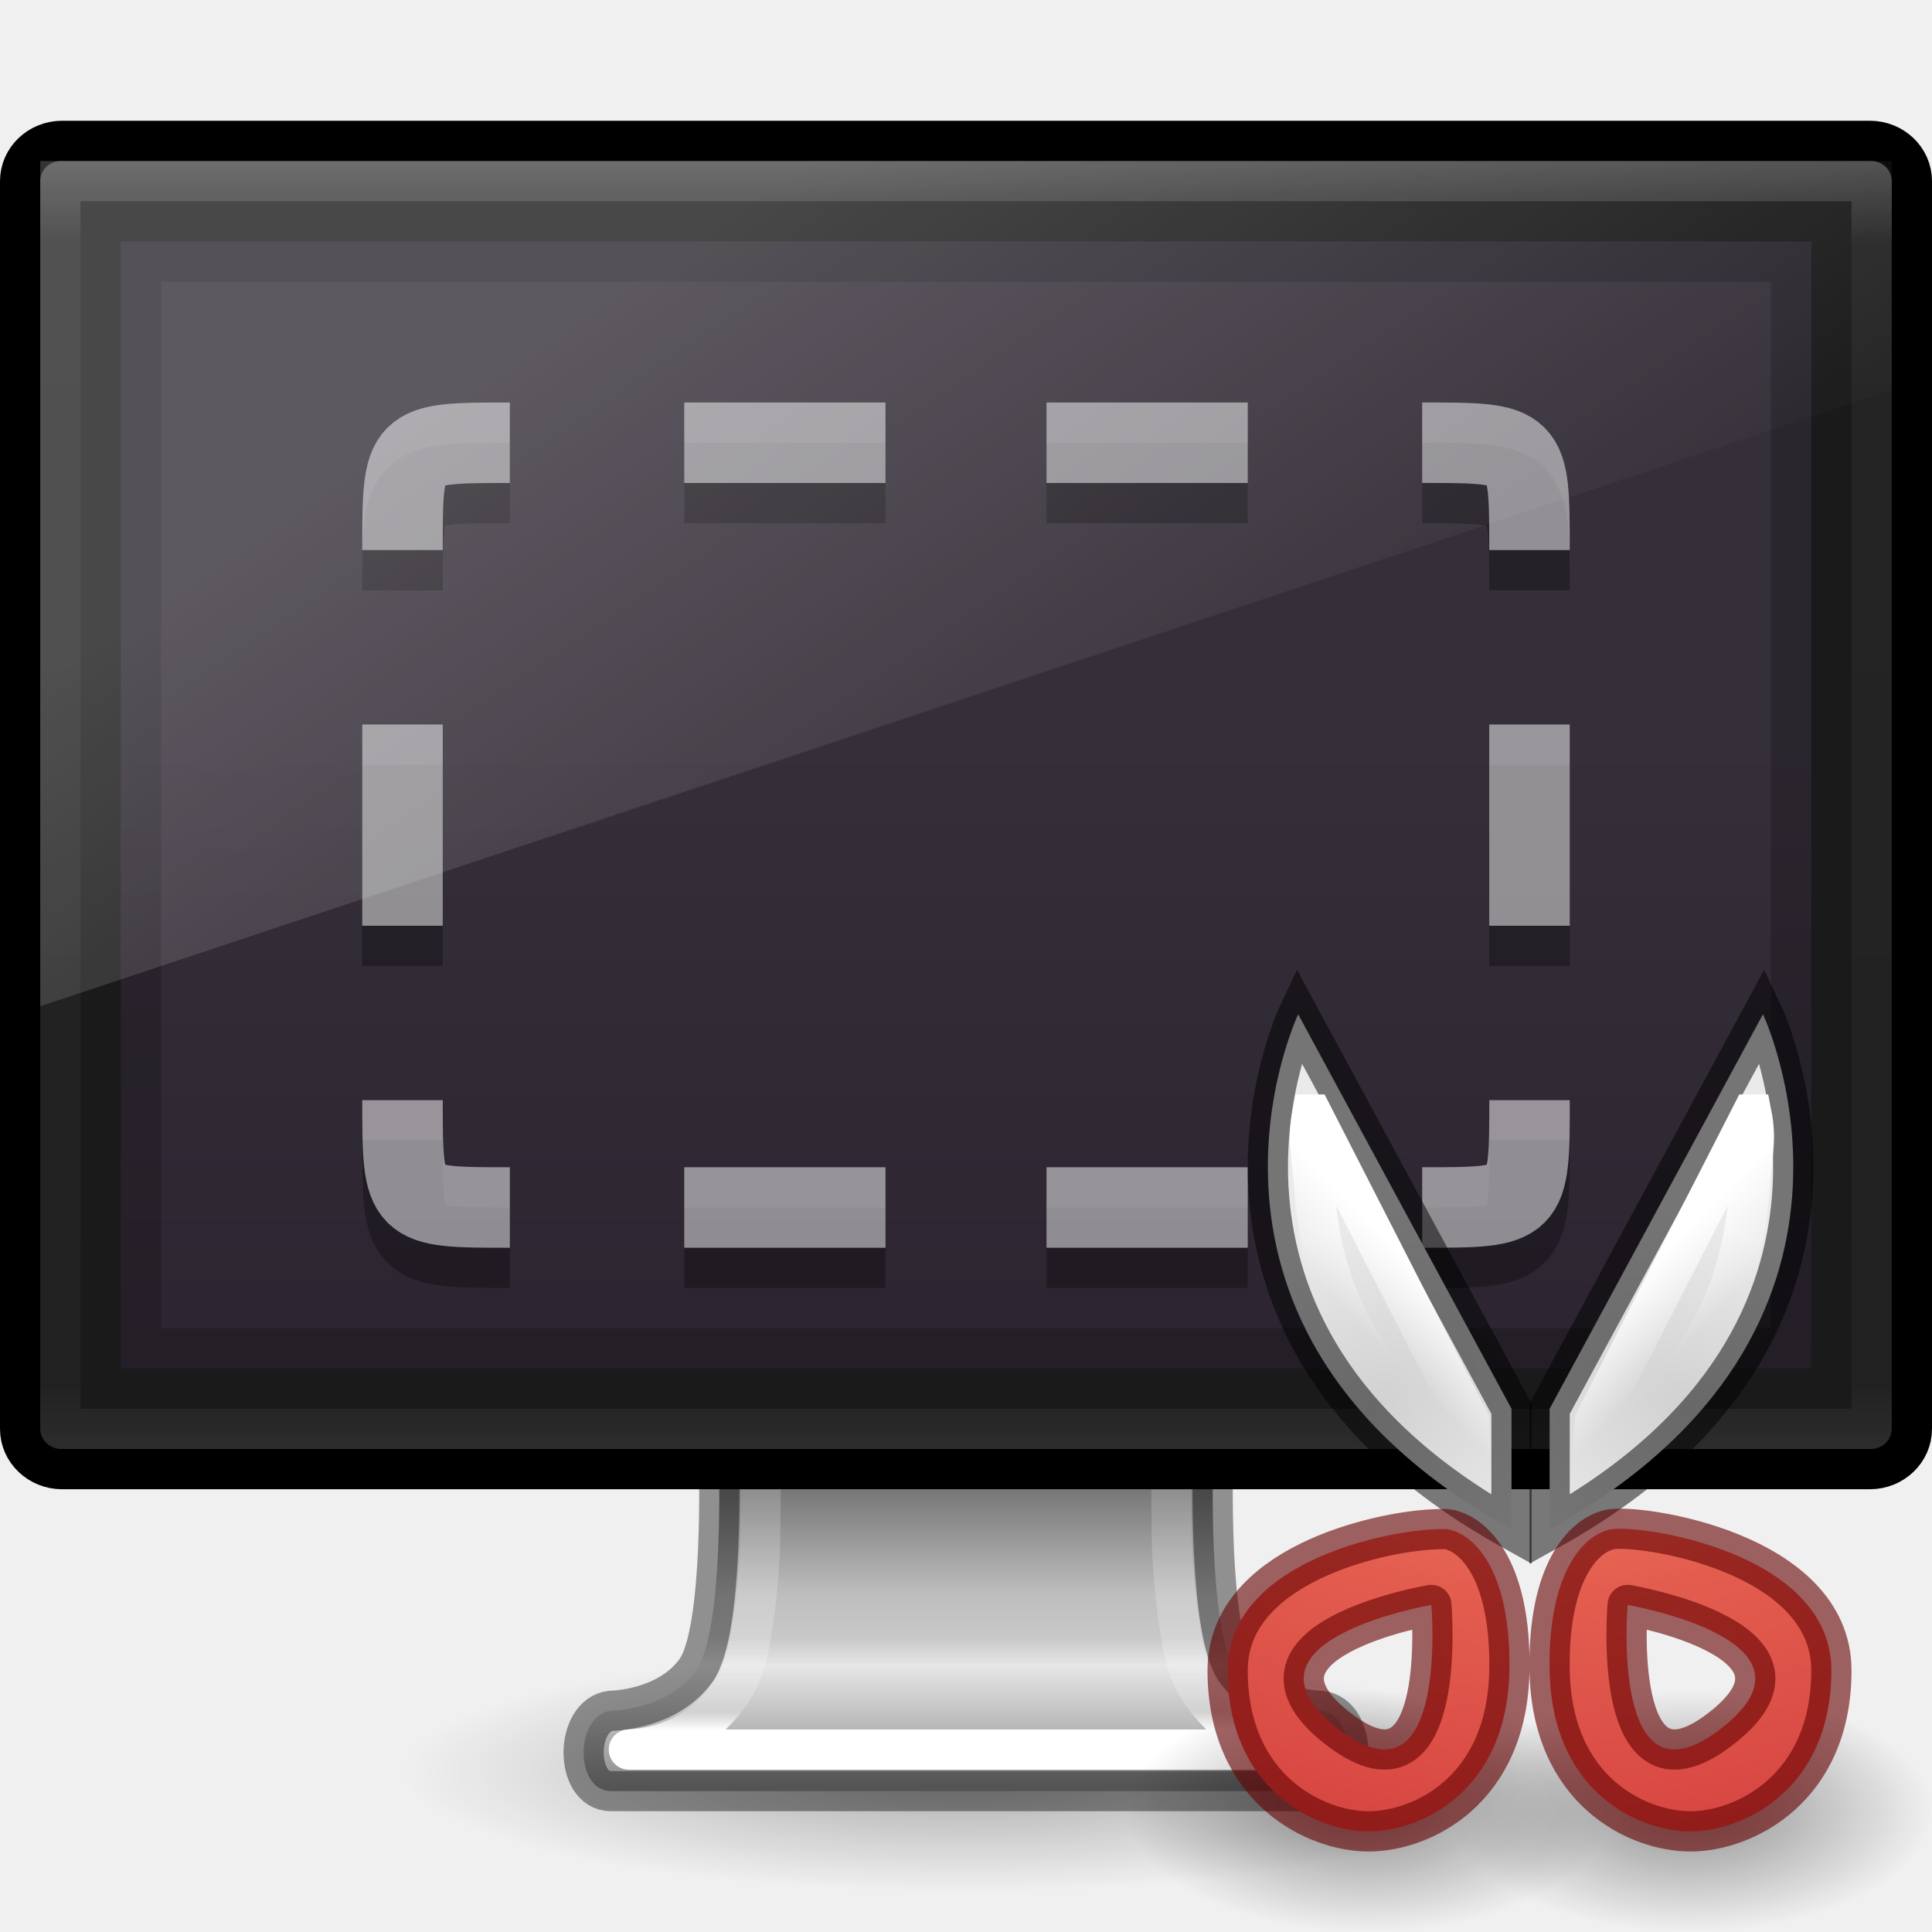
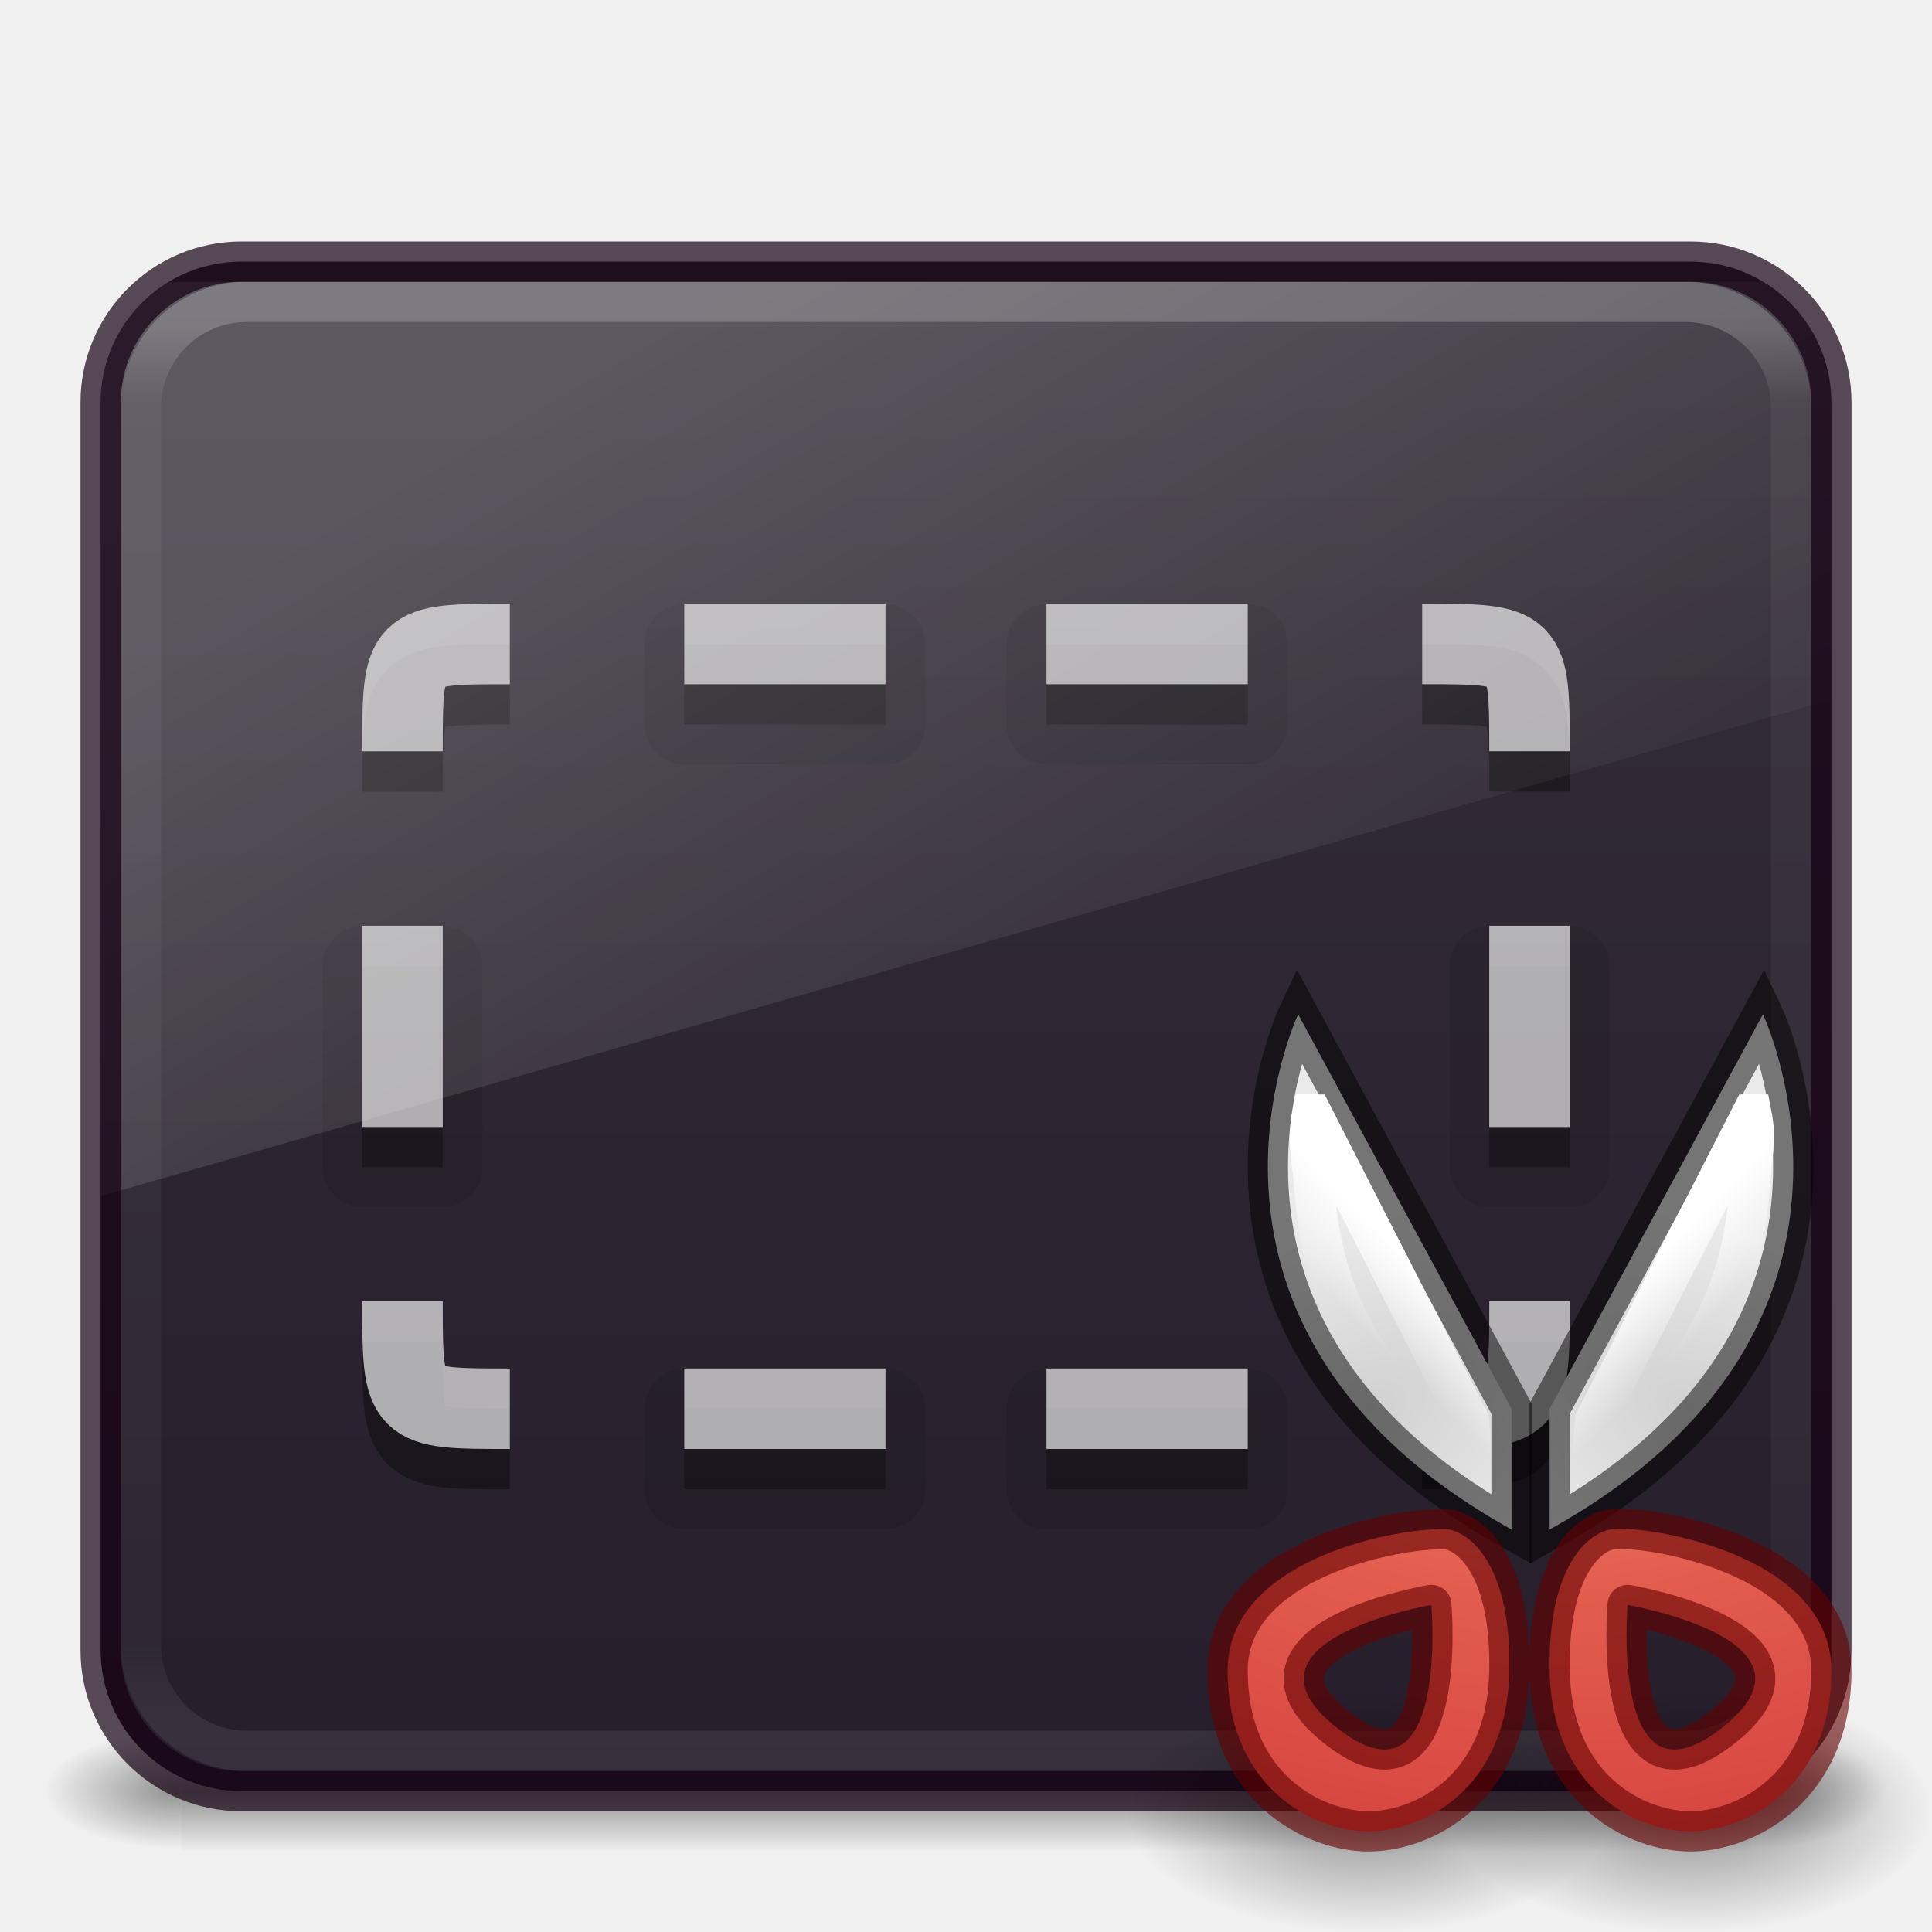
- <svg xmlns="http://www.w3.org/2000/svg" xmlns:xlink="http://www.w3.org/1999/xlink" id="svg4569" height="48" width="48" version="1.1">
-   <defs id="defs4571">
-     <linearGradient id="linearGradient4054">
-       <stop offset="0" style="stop-color:#ffffff;stop-opacity:1" id="stop4056" />
-       <stop offset="0.063" style="stop-color:#ffffff;stop-opacity:0.235" id="stop4058" />
-       <stop offset="0.969" style="stop-color:#ffffff;stop-opacity:0.157" id="stop4060" />
-       <stop offset="1" style="stop-color:#ffffff;stop-opacity:0.392" id="stop4062" />
+ <svg xmlns="http://www.w3.org/2000/svg" xmlns:ns2="http://www.openswatchbook.org/uri/2009/osb" xmlns:xlink="http://www.w3.org/1999/xlink" id="svg4296" height="48" width="48" version="1.1">
+   <defs id="defs4298">
+     <linearGradient id="linearGradient3462">
+       <stop offset="0" style="stop-color:#ffffff;stop-opacity:1" id="stop3464" />
+       <stop offset="0.053" style="stop-color:#ffffff;stop-opacity:0.235" id="stop3466" />
+       <stop offset="0.942" style="stop-color:#ffffff;stop-opacity:0.157" id="stop3468" />
+       <stop offset="1" style="stop-color:#ffffff;stop-opacity:0.392" id="stop3470" />
    </linearGradient>
-     <linearGradient id="linearGradient3912">
-       <stop offset="0" style="stop-color:#787878;stop-opacity:1" id="stop3914" />
-       <stop offset="0.35" style="stop-color:#bebebe;stop-opacity:1" id="stop3916" />
-       <stop offset="0.494" style="stop-color:#c8c8c8;stop-opacity:1" id="stop3918" />
-       <stop offset="0.589" style="stop-color:#e6e6e6;stop-opacity:1" id="stop3920" />
-       <stop offset="1" style="stop-color:#8c8c8c;stop-opacity:1" id="stop3922" />
+     <linearGradient x1="302.857" y1="366.648" x2="302.857" y2="609.505" id="linearGradient19619" xlink:href="#linearGradient5048" gradientUnits="userSpaceOnUse" gradientTransform="matrix(0.08076924,0,0,0.01235294,-5.192308,38.47082)" />
+     <linearGradient id="linearGradient5048">
+       <stop id="stop5050" style="stop-color:#000000;stop-opacity:0" offset="0" />
+       <stop id="stop5056" style="stop-color:#000000;stop-opacity:1" offset="0.5" />
+       <stop id="stop5052" style="stop-color:#000000;stop-opacity:0" offset="1" />
    </linearGradient>
-     <linearGradient id="linearGradient10691-1">
-       <stop offset="0" style="stop-color:#000000;stop-opacity:1" id="stop10693-3" />
-       <stop offset="1" style="stop-color:#000000;stop-opacity:0" id="stop10695-1" />
+     <radialGradient cx="605.714" cy="486.648" r="117.143" fx="605.714" fy="486.648" id="radialGradient19616" xlink:href="#linearGradient5060" gradientUnits="userSpaceOnUse" gradientTransform="matrix(-0.02811336,0,0,0.01235294,21.44281,38.47085)" />
+     <linearGradient id="linearGradient5060">
+       <stop id="stop5062" style="stop-color:#000000;stop-opacity:1" offset="0" />
+       <stop id="stop5064" style="stop-color:#000000;stop-opacity:0" offset="1" />
    </linearGradient>
-     <radialGradient gradientTransform="matrix(1.936801,0,0,0.4150287,11.01818,13.44736)" gradientUnits="userSpaceOnUse" xlink:href="#linearGradient10691-1" id="radialGradient3001" fy="73.616" fx="6.703" r="7.228" cy="73.616" cx="6.703" />
-     <linearGradient gradientTransform="matrix(0.9964089,0,0,1.000144,-332.882,-50.01272)" gradientUnits="userSpaceOnUse" xlink:href="#linearGradient3912" id="linearGradient3832-9" y2="94.396" x2="361.106" y1="87.05" x1="361.106" />
-     <linearGradient gradientTransform="matrix(1.15,0,0,1.166667,-0.1500035,13.33333)" gradientUnits="userSpaceOnUse" xlink:href="#linearGradient3880" id="linearGradient3887" y2="12" x2="20" y1="-3" x1="10" />
-     <linearGradient id="linearGradient3880">
-       <stop offset="0" style="stop-color:#ffffff;stop-opacity:1" id="stop3883" />
-       <stop offset="1" style="stop-color:#ffffff;stop-opacity:0" id="stop3885" />
+     <radialGradient cx="605.714" cy="486.648" r="117.143" fx="605.714" fy="486.648" id="radialGradient19613" xlink:href="#linearGradient5060" gradientUnits="userSpaceOnUse" gradientTransform="matrix(0.02811337,0,0,0.01235294,26.55718,38.47085)" />
+     <linearGradient y2="41.647" x2="40.29" y1="6.171" x1="40.29" gradientTransform="matrix(1.108108,0,0,0.9729729,-2.594597,2.148652)" gradientUnits="userSpaceOnUse" id="linearGradient4088" xlink:href="#linearGradient3462" />
+     <radialGradient cx="15" cy="1039.7" r="3.527" fx="15" fy="1039.7" id="radialGradient3525" xlink:href="#linearGradient3764" gradientUnits="userSpaceOnUse" gradientTransform="matrix(-0.5671064,-1.134203,-1.701299,0.8506569,1811.401,-832.4149)" />
+     <linearGradient id="linearGradient3764">
+       <stop id="stop3766" style="stop-color:#d1d1d1;stop-opacity:1" offset="0" />
+       <stop id="stop3768" style="stop-color:#eaeaea;stop-opacity:1" offset="1" />
    </linearGradient>
+     <radialGradient cx="15" cy="1039.7" r="3.527" fx="15" fy="1039.7" id="radialGradient3520" xlink:href="#linearGradient3764" gradientUnits="userSpaceOnUse" gradientTransform="matrix(0.5671064,-1.134203,1.701299,0.8506569,-1735.347,-832.4149)" />
+     <radialGradient cx="62.625" cy="4.625" r="10.625" fx="62.625" fy="4.625" id="radialGradient3517" xlink:href="#linearGradient5060" gradientUnits="userSpaceOnUse" gradientTransform="matrix(0.5647059,0,0,0.2823525,-1.364705,43.6941)" />
+     <radialGradient cx="62.625" cy="4.625" r="10.625" fx="62.625" fy="4.625" id="radialGradient3514" xlink:href="#linearGradient5060" gradientUnits="userSpaceOnUse" gradientTransform="matrix(0.5647059,0,0,0.2823525,6.635295,43.6941)" />
+     <radialGradient xlink:href="#linearGradient3242-7-6" id="radialGradient4230-4" gradientUnits="userSpaceOnUse" gradientTransform="matrix(0,2.964144,-3.653559,0,74.84552,3.509215)" cx="8.863" cy="9.994" fx="8.863" fy="9.994" r="12.672" />
+     <linearGradient id="linearGradient3242-7-6">
+       <stop id="stop3244-6-4" style="stop-color:#f89b7e;stop-opacity:1" offset="0" />
+       <stop id="stop3246-7-5" style="stop-color:#e35d4f;stop-opacity:1" offset="0.262" />
+       <stop id="stop3248-8-6" style="stop-color:#c6262e;stop-opacity:1" offset="0.661" />
+       <stop id="stop3250-6-8" style="stop-color:#690b2c;stop-opacity:1" offset="1" />
+     </linearGradient>
+     <linearGradient xlink:href="#linearGradient4685" id="linearGradient3415" gradientUnits="userSpaceOnUse" x1="56" y1="40" x2="58.033" y2="42.054" gradientTransform="matrix(0.6954129,0,0,0.7112432,3.162217,1.841337)" />
+     <linearGradient id="linearGradient4685">
+       <stop offset="0" style="stop-color:#ffffff;stop-opacity:1" id="stop4687" />
+       <stop offset="1" style="stop-color:#ffffff;stop-opacity:0" id="stop4689" />
+     </linearGradient>
+     <linearGradient y2="42.054" x2="58.033" y1="40" x1="56" gradientTransform="matrix(-0.6954129,0,0,0.7112432,72.95916,1.841337)" gradientUnits="userSpaceOnUse" id="linearGradient4203" xlink:href="#linearGradient4685" />
    <linearGradient id="outerBackgroundGradient-5-0">
-       <stop offset="0" style="stop-color:#261e2b;stop-opacity:1" id="stop3864-8-6-4" />
-       <stop offset="1" style="stop-color:#352f39;stop-opacity:1" id="stop3866-9-1-86" />
+       <stop id="stop3864-8-6-4" style="stop-color:#261e2b;stop-opacity:1" offset="0" />
+       <stop id="stop3866-9-1-86" style="stop-color:#352f39;stop-opacity:1" offset="1" />
    </linearGradient>
-     <linearGradient gradientTransform="matrix(1.05,0,0,1.217391,1.949997,15.73913)" gradientUnits="userSpaceOnUse" xlink:href="#outerBackgroundGradient-5-0" id="linearGradient4020" y2="2" x2="15" y1="24.619" x1="15" />
-     <linearGradient id="linearGradient3924-1">
-       <stop offset="0" style="stop-color:#ffffff;stop-opacity:1" id="stop3926-3" />
-       <stop offset="0.063" style="stop-color:#ffffff;stop-opacity:0.235" id="stop3928-91" />
-       <stop offset="0.951" style="stop-color:#ffffff;stop-opacity:0.157" id="stop3930-6" />
-       <stop offset="1" style="stop-color:#ffffff;stop-opacity:0.392" id="stop3932-6" />
+     <linearGradient x1="10" y1="-3" x2="20" y2="12" id="linearGradient3887" xlink:href="#linearGradient4685" gradientUnits="userSpaceOnUse" gradientTransform="matrix(1.65191,0,0,1.444444,-10.59602,18.55555)" />
+     <linearGradient id="linearGradient4526" ns2:paint="solid">
+       <stop style="stop-color:#ffffff;stop-opacity:1;" offset="0" id="stop4528" />
    </linearGradient>
-     <linearGradient gradientTransform="matrix(1.216216,0,0,0.8378379,-5.189199,-0.108099)" gradientUnits="userSpaceOnUse" xlink:href="#linearGradient3924-1" id="linearGradient3916" y2="43" x2="24" y1="5" x1="24" />
-     <linearGradient gradientTransform="matrix(1.216216,0,0,0.8378379,-5.189199,-0.108099)" gradientUnits="userSpaceOnUse" xlink:href="#linearGradient4054" id="linearGradient4073" y2="42.989" x2="24.81" y1="51.419" x1="24.81" />
-     <linearGradient id="linearGradient8838">
-       <stop offset="0" style="stop-color:#000000;stop-opacity:1" id="stop8840" />
-       <stop offset="1" style="stop-color:#000000;stop-opacity:0" id="stop8842" />
-     </linearGradient>
-     <linearGradient id="linearGradient3764">
-       <stop offset="0" style="stop-color:#d1d1d1;stop-opacity:1" id="stop3766" />
-       <stop offset="1" style="stop-color:#eaeaea;stop-opacity:1" id="stop3768" />
-     </linearGradient>
-     <radialGradient gradientTransform="matrix(0.5647059,0,0,0.2823525,6.635295,43.6941)" gradientUnits="userSpaceOnUse" xlink:href="#linearGradient8838" id="radialGradient3514" fy="4.625" fx="62.625" r="10.625" cy="4.625" cx="62.625" />
-     <radialGradient gradientTransform="matrix(0.5647059,0,0,0.2823525,-1.364705,43.6941)" gradientUnits="userSpaceOnUse" xlink:href="#linearGradient8838" id="radialGradient3517" fy="4.625" fx="62.625" r="10.625" cy="4.625" cx="62.625" />
-     <radialGradient gradientTransform="matrix(0.5671064,-1.134203,1.701299,0.8506569,-1735.347,-832.4149)" gradientUnits="userSpaceOnUse" xlink:href="#linearGradient3764" id="radialGradient3520" fy="1039.7" fx="15" r="3.527" cy="1039.7" cx="15" />
-     <radialGradient gradientTransform="matrix(-0.5671064,-1.134203,-1.701299,0.8506569,1811.401,-832.4149)" gradientUnits="userSpaceOnUse" xlink:href="#linearGradient3764" id="radialGradient3525" fy="1039.7" fx="15" r="3.527" cy="1039.7" cx="15" />
-     <linearGradient id="linearGradient4685">
-       <stop id="stop4687" style="stop-color:#ffffff;stop-opacity:1" offset="0" />
-       <stop id="stop4689" style="stop-color:#ffffff;stop-opacity:0" offset="1" />
-     </linearGradient>
-     <linearGradient gradientTransform="matrix(0.6954129,0,0,0.7112432,3.162217,1.841337)" y2="42.054" x2="58.033" y1="40" x1="56" gradientUnits="userSpaceOnUse" id="linearGradient3415" xlink:href="#linearGradient4685" />
-     <linearGradient id="linearGradient4685-8">
-       <stop id="stop4687-4" style="stop-color:#ffffff;stop-opacity:1" offset="0" />
-       <stop id="stop4689-7" style="stop-color:#ffffff;stop-opacity:0" offset="1" />
-     </linearGradient>
-     <linearGradient xlink:href="#linearGradient4685-8" id="linearGradient4203" gradientUnits="userSpaceOnUse" gradientTransform="matrix(-0.6954129,0,0,0.7112432,72.95916,1.841337)" x1="56" y1="40" x2="58.033" y2="42.054" />
-     <radialGradient r="12.672" fy="9.994" fx="8.863" cy="9.994" cx="8.863" gradientTransform="matrix(0,2.964144,-3.653559,0,74.84552,3.509215)" gradientUnits="userSpaceOnUse" id="radialGradient4230-4" xlink:href="#linearGradient3242-7-6" />
-     <linearGradient id="linearGradient3242-7-6">
-       <stop offset="0" style="stop-color:#f89b7e;stop-opacity:1" id="stop3244-6-4" />
-       <stop offset="0.262" style="stop-color:#e35d4f;stop-opacity:1" id="stop3246-7-5" />
-       <stop offset="0.661" style="stop-color:#c6262e;stop-opacity:1" id="stop3248-8-6" />
-       <stop offset="1" style="stop-color:#690b2c;stop-opacity:1" id="stop3250-6-8" />
-     </linearGradient>
+     <linearGradient xlink:href="#outerBackgroundGradient-5-0" id="linearGradient1272" gradientUnits="userSpaceOnUse" gradientTransform="translate(0,-51)" x1="18.567" y1="95.481" x2="18.567" y2="57.831" />
  </defs>
-   <path style="opacity:0.3;fill:url(#radialGradient3001);fill-opacity:1;fill-rule:nonzero;stroke:none;stroke-width:0.8;marker:none;visibility:visible;display:inline;overflow:visible" id="path2589" d="m 38,44 c 0,1.657 -6.268,3 -14,3 C 16.268,47 10,45.657 10,44 10,42.343 16.268,41 24,41 31.732,41 38,42.343 38,44 l 0,0 z" />
-   <path style="color:#000000;fill:url(#linearGradient3832-9);fill-opacity:1;fill-rule:nonzero;stroke:none;stroke-width:0.998;marker:none;visibility:visible;display:inline;overflow:visible;enable-background:new" id="rect1789" d="m 17.859,36.25 c 0,0 0.142,4.258 -0.565,5.25 -0.707,0.992 -2.114,1.004 -2.114,1.004 -0.903,0.104 -0.91,1.996 0,1.996 l 17.64,0 c 0.91,0 0.903,-1.893 0,-1.996 0,0 -1.407,-0.012 -2.114,-1.004 -0.707,-0.992 -0.565,-5.25 -0.565,-5.25 l -12.281,0 z" />
-   <path style="opacity:0.4;color:#000000;fill:none;stroke:#000000;stroke-width:0.998;stroke-linecap:round;stroke-linejoin:round;stroke-miterlimit:4;stroke-opacity:1;stroke-dasharray:none;stroke-dashoffset:0.5;marker:none;visibility:visible;display:inline;overflow:visible;enable-background:new" id="rect1789-3" d="m 17.859,36.25 c 0,0 0.142,4.258 -0.565,5.25 -0.707,0.992 -2.114,1.004 -2.114,1.004 -0.903,0.104 -0.91,1.996 0,1.996 l 17.64,0 c 0.91,0 0.903,-1.893 0,-1.996 0,0 -1.407,-0.012 -2.114,-1.004 -0.707,-0.992 -0.565,-5.25 -0.565,-5.25 l -12.281,0 z" />
-   <path style="color:#000000;fill:none;stroke:url(#linearGradient4073);stroke-width:1;stroke-linecap:round;stroke-linejoin:round;stroke-miterlimit:4;stroke-opacity:1;stroke-dasharray:none;stroke-dashoffset:0;marker:none;visibility:visible;display:inline;overflow:visible;enable-background:accumulate" id="path4050" d="m 18.906,33.281 c 0,0 0.003,4.605 -0.031,5.281 -0.031,0.618 -0.088,1.273 -0.188,1.875 -0.099,0.602 -0.175,1.112 -0.562,1.656 -0.856,1.201 -1.982,1.344 -2.5,1.375 l 16.75,0 c -0.518,-0.031 -1.644,-0.174 -2.5,-1.375 -0.388,-0.544 -0.463,-1.055 -0.562,-1.656 -0.099,-0.602 -0.156,-1.257 -0.188,-1.875 -0.034,-0.676 -0.031,-5.281 -0.031,-5.281 z" />
-   <rect style="fill:#1a1a1a;fill-opacity:1;stroke:#000000;stroke-width:1;stroke-linecap:round;stroke-linejoin:round;stroke-miterlimit:4;stroke-opacity:1;stroke-dasharray:none;stroke-dashoffset:0.5" id="rect2722" y="3.5" x="0.5" ry="1" rx="1.044" height="33" width="47" />
-   <path style="fill:url(#linearGradient4020);fill-opacity:1;stroke:none;display:inline" id="rect2722-0" d="M 3,6 45,6 45,34 3,34 z" />
-   <path style="opacity:0.2;fill:#000000;fill-opacity:1;stroke:none;display:inline" id="path3942" d="m 3,6 0,28 L 45,34 45,6 z M 4,7 44,7 44,33 4,33 z" />
-   <rect style="opacity:0.2;fill:none;stroke:url(#linearGradient3916);stroke-width:1;stroke-linecap:round;stroke-linejoin:round;stroke-miterlimit:4;stroke-opacity:1;stroke-dasharray:none;stroke-dashoffset:0" id="rect6741" y="4.5" x="1.5" ry="0" rx="0" height="31" width="45" />
-   <g style="opacity:0.3" id="g4537">
-     <path style="fill:none;stroke:#000000;stroke-width:2;stroke-linecap:butt;stroke-linejoin:miter;stroke-miterlimit:4;stroke-opacity:1;stroke-dasharray:none" id="path4459" d="m 38,14.666 c 0,-2.667 0,-2.667 -2.667,-2.667" />
-     <path style="fill:none;stroke:#000000;stroke-width:2;stroke-linecap:butt;stroke-linejoin:miter;stroke-miterlimit:4;stroke-opacity:1;stroke-dasharray:none" id="path2387" d="m 12.667,12 c -2.667,0 -2.667,0 -2.667,2.667" />
-     <path style="fill:#000000;fill-opacity:1;fill-rule:evenodd;stroke:none" id="path4477" d="m 17,11 0,2 5,0 0,-2 -5,0 z m 9,0 0,2 5,0 0,-2 -5,0 z m -17,8 0,5 2,0 0,-5 -2,0 z m 28,0 0,5 2,0 0,-5 -2,0 z m -20,11 0,2 5,0 0,-2 -5,0 z m 9,0 0,2 5,0 0,-2 -5,0 z" />
-     <path style="fill:none;stroke:#000000;stroke-width:2;stroke-linecap:butt;stroke-linejoin:miter;stroke-miterlimit:4;stroke-opacity:1;stroke-dasharray:none" id="path4457" d="M 10,28.333 C 10,31 10,31 12.667,31" />
-     <path style="fill:none;stroke:#000000;stroke-width:2;stroke-linecap:butt;stroke-linejoin:miter;stroke-miterlimit:4;stroke-opacity:1;stroke-dasharray:none" id="path4461" d="m 35.334,31 c 2.667,0 2.667,0 2.667,-2.667" />
+   <rect width="39" height="3" x="4.5" y="43" id="rect2879" style="display:inline;overflow:visible;visibility:visible;fill:url(#linearGradient19619);fill-opacity:1;fill-rule:nonzero;stroke:none;stroke-width:1;marker:none;opacity:0.4" />
+   <path d="m 4.5,43 c 0,0 0,3 0,3 C 3.052,46.006 1,45.328 1,44.5 1,43.672 2.616,43 4.5,43 Z" id="path2881" style="display:inline;overflow:visible;visibility:visible;fill:url(#radialGradient19616);fill-opacity:1;fill-rule:nonzero;stroke:none;stroke-width:1;marker:none;opacity:0.4" />
+   <path d="m 43.5,43 c 0,0 0,3 0,3 1.448,0.006 3.5,-0.672 3.5,-1.5 0,-0.828 -1.616,-1.5 -3.5,-1.5 z" id="path2883" style="display:inline;overflow:visible;visibility:visible;fill:url(#radialGradient19613);fill-opacity:1;fill-rule:nonzero;stroke:none;stroke-width:1;marker:none;opacity:0.4" />
+   <rect width="43" height="38" rx="3.5" ry="3.5" x="2.5" y="6.5" id="rect5505-9" style="color:#000000;font-variation-settings:normal;display:inline;overflow:visible;visibility:visible;opacity:1;vector-effect:none;fill:url(#linearGradient1272);fill-opacity:1;fill-rule:nonzero;stroke:none;stroke-width:1;stroke-linecap:butt;stroke-linejoin:miter;stroke-miterlimit:4;stroke-dasharray:none;stroke-dashoffset:0;stroke-opacity:1;marker:none;enable-background:accumulate;stop-color:#000000;stop-opacity:1" />
+   <g transform="translate(-3.4983966e-8,5.000293)" style="opacity:0.1" id="g4537-9">
+     <path id="path4477-8" style="fill:#000000;fill-opacity:1;fill-rule:evenodd;stroke:none" d="M 17,10.012 A 0.988,0.988 0 0 0 16.012,11 v 2 A 0.988,0.988 0 0 0 17,13.988 h 5 A 0.988,0.988 0 0 0 22.988,13 V 11 A 0.988,0.988 0 0 0 22,10.012 Z m 9,0 A 0.988,0.988 0 0 0 25.012,11 v 2 A 0.988,0.988 0 0 0 26,13.988 h 5 A 0.988,0.988 0 0 0 31.988,13 V 11 A 0.988,0.988 0 0 0 31,10.012 Z m -17,8 A 0.988,0.988 0 0 0 8.012,19 v 5 A 0.988,0.988 0 0 0 9,24.988 h 2 A 0.988,0.988 0 0 0 11.988,24 V 19 A 0.988,0.988 0 0 0 11,18.012 Z m 28,0 A 0.988,0.988 0 0 0 36.012,19 v 5 A 0.988,0.988 0 0 0 37,24.988 h 2 A 0.988,0.988 0 0 0 39.988,24 V 19 A 0.988,0.988 0 0 0 39,18.012 Z m -20,11 A 0.988,0.988 0 0 0 16.012,30 v 2 A 0.988,0.988 0 0 0 17,32.988 h 5 A 0.988,0.988 0 0 0 22.988,32 V 30 A 0.988,0.988 0 0 0 22,29.012 Z m 9,0 A 0.988,0.988 0 0 0 25.012,30 v 2 A 0.988,0.988 0 0 0 26,32.988 h 5 A 0.988,0.988 0 0 0 31.988,32 V 30 A 0.988,0.988 0 0 0 31,29.012 Z" />
+     <path style="fill:none;stroke:#000000;stroke-width:2;stroke-linecap:butt;stroke-linejoin:miter;stroke-miterlimit:4;stroke-dasharray:none;stroke-opacity:1" id="path4459-2" d="m 38,14.666 c 0,-2.667 0,-2.667 -2.667,-2.667" />
+     <path style="fill:none;stroke:#000000;stroke-width:2;stroke-linecap:butt;stroke-linejoin:miter;stroke-miterlimit:4;stroke-dasharray:none;stroke-opacity:1" id="path2387-2" d="m 12.667,12 c -2.667,0 -2.667,0 -2.667,2.667" />
+     <path style="fill:none;stroke:#000000;stroke-width:2;stroke-linecap:butt;stroke-linejoin:miter;stroke-miterlimit:4;stroke-dasharray:none;stroke-opacity:1" id="path4457-9" d="M 10,28.333 C 10,31 10,31 12.667,31" />
+     <path style="fill:none;stroke:#000000;stroke-width:2;stroke-linecap:butt;stroke-linejoin:miter;stroke-miterlimit:4;stroke-dasharray:none;stroke-opacity:1" id="path4461-7" d="m 35.334,31 c 2.667,0 2.667,0 2.667,-2.667" />
  </g>
-   <g style="opacity:0.5" id="g4544">
-     <path style="fill:#ffffff;fill-opacity:1;fill-rule:evenodd;stroke:none" id="path4477-4" d="m 17,10 0,2 5,0 0,-2 -5,0 z" />
-     <path style="fill:#ffffff;fill-opacity:1;fill-rule:evenodd;stroke:none" id="path4475" d="m 26,10 0,2 5,0 0,-2 -5,0 z" />
-     <path style="fill:#ffffff;fill-opacity:1;fill-rule:evenodd;stroke:none" id="path4473" d="m 9,18 0,5 2,0 0,-5 -2,0 z" />
-     <path style="fill:#ffffff;fill-opacity:1;fill-rule:evenodd;stroke:none" id="path4471" d="m 37,18 0,5 2,0 0,-5 L 37,18 z" />
-     <path style="fill:#ffffff;fill-opacity:1;fill-rule:evenodd;stroke:none" id="path4465" d="m 17,29 0,2 5,0 0,-2 -5,0 z" />
-     <path style="fill:#ffffff;fill-opacity:1;fill-rule:evenodd;stroke:none" id="path3318-9" d="m 26,29 0,2 5,0 0,-2 -5,0 z" />
-     <path style="fill:none;stroke:#ffffff;stroke-width:2;stroke-linecap:butt;stroke-linejoin:miter;stroke-miterlimit:4;stroke-opacity:1;stroke-dasharray:none" id="path4457-5" d="M 10,27.333 C 10,30 10,30 12.667,30" />
-     <path style="fill:none;stroke:#ffffff;stroke-width:2;stroke-linecap:butt;stroke-linejoin:miter;stroke-miterlimit:4;stroke-opacity:1;stroke-dasharray:none" id="path4459-3" d="m 38,13.666 c 0,-2.667 0,-2.667 -2.667,-2.667" />
-     <path style="fill:none;stroke:#ffffff;stroke-width:2;stroke-linecap:butt;stroke-linejoin:miter;stroke-miterlimit:4;stroke-opacity:1;stroke-dasharray:none" id="path2387-0" d="m 12.667,11 c -2.667,0 -2.667,0 -2.667,2.667" />
-     <path style="fill:none;stroke:#ffffff;stroke-width:2;stroke-linecap:butt;stroke-linejoin:miter;stroke-miterlimit:4;stroke-opacity:1;stroke-dasharray:none" id="path4461-0" d="m 35.334,30 c 2.667,0 2.667,0 2.667,-2.667" />
+   <rect style="opacity:0.2;fill:none;stroke:url(#linearGradient4088);stroke-width:1;stroke-linecap:round;stroke-linejoin:round;stroke-miterlimit:4;stroke-dasharray:none;stroke-dashoffset:0;stroke-opacity:1" id="rect6741-5-0-2-3" y="7.5" x="3.5" ry="2.63" rx="2.63" height="36" width="41" />
+   <g id="g4537" style="opacity:0.3" transform="translate(0,5.000293)">
+     <path d="m 38,14.666 c 0,-2.667 0,-2.667 -2.667,-2.667" id="path4459" style="fill:none;stroke:#000000;stroke-width:2;stroke-linecap:butt;stroke-linejoin:miter;stroke-miterlimit:4;stroke-dasharray:none;stroke-opacity:1" />
+     <path d="m 12.667,12 c -2.667,0 -2.667,0 -2.667,2.667" id="path2387" style="fill:none;stroke:#000000;stroke-width:2;stroke-linecap:butt;stroke-linejoin:miter;stroke-miterlimit:4;stroke-dasharray:none;stroke-opacity:1" />
+     <path d="m 17,11 v 2 h 5 v -2 z m 9,0 v 2 h 5 V 11 Z M 9,19 v 5 h 2 v -5 z m 28,0 v 5 h 2 V 19 Z M 17,30 v 2 h 5 v -2 z m 9,0 v 2 h 5 v -2 z" id="path4477" style="fill:#000000;fill-opacity:1;fill-rule:evenodd;stroke:none" />
+     <path d="M 10,28.333 C 10,31 10,31 12.667,31" id="path4457" style="fill:none;stroke:#000000;stroke-width:2;stroke-linecap:butt;stroke-linejoin:miter;stroke-miterlimit:4;stroke-dasharray:none;stroke-opacity:1" />
+     <path d="m 35.334,31 c 2.667,0 2.667,0 2.667,-2.667" id="path4461" style="fill:none;stroke:#000000;stroke-width:2;stroke-linecap:butt;stroke-linejoin:miter;stroke-miterlimit:4;stroke-dasharray:none;stroke-opacity:1" />
  </g>
-   <path style="opacity:0.2;fill:url(#linearGradient3887);fill-opacity:1;stroke:none;display:inline" id="rect3872" d="M 1,4 1,25 47,9.687 47,4 z" />
-   <path style="fill:url(#radialGradient3525);fill-opacity:1;stroke:none" id="path3782" d="m 37.553,35 -5.3,-9.8 c 0,0 -3.7,7.8 5.3,12.8 z" />
-   <path style="fill:url(#radialGradient3520);fill-opacity:1;stroke:none" id="path2990" d="m 38.5,35 5.3,-9.8 c 0,0 3.7,7.8 -5.3,12.8 z" />
-   <path style="opacity:0.4;fill:url(#radialGradient3517);fill-opacity:1;fill-rule:evenodd;stroke:none;stroke-width:1;marker:none;visibility:visible;display:inline;overflow:visible" id="path8836" d="m 40,45 c 0,1.657 -2.686,3 -6,3 -3.314,0 -6,-1.343 -6,-3 0,-1.657 2.686,-3 6,-3 3.314,0 6,1.343 6,3 l 0,0 z" />
-   <path style="opacity:0.4;fill:url(#radialGradient3514);fill-opacity:1;fill-rule:evenodd;stroke:none;stroke-width:1;marker:none;visibility:visible;display:inline;overflow:visible" id="path4007" d="m 48,45 c 0,1.657 -2.686,3 -6,3 -3.314,0 -6,-1.343 -6,-3 0,-1.657 2.686,-3 6,-3 3.314,0 6,1.343 6,3 l 0,0 z" />
-   <path id="path3788" d="M 35.562 38 C 34.182 38.074 30.5 38.911 30.5 41.5 C 30.5 44.459 32.687 45.5 34 45.5 C 35.313 45.5 37.449 44.5 37.5 41.5 C 37.541 39.109 36.685 38.147 36 38 C 35.914 37.982 35.76 37.989 35.562 38 z M 40 38 C 39.315 38.147 38.459 39.109 38.5 41.5 C 38.551 44.5 40.687 45.5 42 45.5 C 43.313 45.5 45.5 44.459 45.5 41.5 C 45.5 38.541 40.685 37.853 40 38 z M 35.562 39.875 C 35.562 39.875 36.001 45.009 33.312 43 C 30.323 40.766 35.562 39.875 35.562 39.875 z M 40.438 39.875 C 40.438 39.875 45.677 40.766 42.688 43 C 39.999 45.009 40.438 39.875 40.438 39.875 z " style="fill:url(#radialGradient4230-4);fill-opacity:1;stroke:none;stroke-width:1;stroke-linecap:butt;stroke-linejoin:miter;stroke-opacity:1;color:#000000;fill-rule:nonzero;marker:none;visibility:visible;display:inline;overflow:visible;enable-background:accumulate" />
-   <path style="opacity:0.5;fill:none;stroke:#000000;stroke-width:1px;stroke-linecap:butt;stroke-linejoin:miter;stroke-opacity:1" id="path3782-0" d="m 37.553,35 -5.3,-9.8 c 0,0 -3.7,7.8 5.3,12.8 z" />
-   <path style="opacity:0.5;fill:none;stroke:#000000;stroke-width:1px;stroke-linecap:butt;stroke-linejoin:miter;stroke-opacity:1" id="path2990-3" d="m 38.5,35 5.3,-9.8 c 0,0 3.7,7.8 -5.3,12.8 z" />
-   <path style="fill:none;stroke:url(#linearGradient3415);stroke-width:1px;stroke-linecap:butt;stroke-linejoin:miter;stroke-opacity:1" id="path4683" d="m 43.518,27.691 -3.891,7.609 -0.064,0.924 c 3.033,-2.114 3.746,-4.609 3.895,-6.608 0.067,-0.897 0.187,-1.279 0.061,-1.925 z" />
-   <path style="fill:none;stroke:url(#linearGradient4203);stroke-width:1px;stroke-linecap:butt;stroke-linejoin:miter;stroke-opacity:1" id="path4683-1" d="m 32.603,27.691 3.891,7.609 0.064,0.924 c -3.033,-2.114 -3.746,-4.609 -3.895,-6.608 -0.067,-0.897 -0.187,-1.279 -0.061,-1.925 z" />
-   <path id="path3788-5" d="M 35.562 38 C 34.182 38.074 30.5 38.911 30.5 41.5 C 30.5 44.459 32.687 45.5 34 45.5 C 35.313 45.5 37.449 44.5 37.5 41.5 C 37.541 39.109 36.685 38.147 36 38 C 35.914 37.982 35.76 37.989 35.562 38 z M 40 38 C 39.315 38.147 38.459 39.109 38.5 41.5 C 38.551 44.5 40.687 45.5 42 45.5 C 43.313 45.5 45.5 44.459 45.5 41.5 C 45.5 38.541 40.685 37.853 40 38 z M 35.562 39.875 C 35.562 39.875 36.001 45.009 33.312 43 C 30.323 40.766 35.562 39.875 35.562 39.875 z M 40.438 39.875 C 40.438 39.875 45.677 40.766 42.688 43 C 39.999 45.009 40.438 39.875 40.438 39.875 z " style="fill:none;fill-opacity:1;stroke:#640000;stroke-width:1;stroke-linecap:round;stroke-linejoin:round;stroke-opacity:1;opacity:0.6;color:#000000;stroke-miterlimit:4;stroke-dasharray:none;stroke-dashoffset:0;marker:none;visibility:visible;display:inline;overflow:visible;enable-background:accumulate" />
+   <g id="g4544" style="opacity:0.65" transform="translate(0,5.000293)">
+     <path d="m 17,10 v 2 h 5 v -2 z" id="path4477-4" style="fill:#ffffff;fill-opacity:1;fill-rule:evenodd;stroke:none" />
+     <path d="m 26,10 v 2 h 5 v -2 z" id="path4475" style="fill:#ffffff;fill-opacity:1;fill-rule:evenodd;stroke:none" />
+     <path d="m 9,18 v 5 h 2 v -5 z" id="path4473" style="fill:#ffffff;fill-opacity:1;fill-rule:evenodd;stroke:none" />
+     <path d="m 37,18 v 5 h 2 v -5 z" id="path4471" style="fill:#ffffff;fill-opacity:1;fill-rule:evenodd;stroke:none" />
+     <path d="m 17,29 v 2 h 5 v -2 z" id="path4465" style="fill:#ffffff;fill-opacity:1;fill-rule:evenodd;stroke:none" />
+     <path d="m 26,29 v 2 h 5 v -2 z" id="path3318-9" style="fill:#ffffff;fill-opacity:1;fill-rule:evenodd;stroke:none" />
+     <path d="M 10,27.333 C 10,30 10,30 12.667,30" id="path4457-5" style="fill:none;stroke:#ffffff;stroke-width:2;stroke-linecap:butt;stroke-linejoin:miter;stroke-miterlimit:4;stroke-dasharray:none;stroke-opacity:1" />
+     <path d="m 38,13.666 c 0,-2.667 0,-2.667 -2.667,-2.667" id="path4459-3" style="fill:none;stroke:#ffffff;stroke-width:2;stroke-linecap:butt;stroke-linejoin:miter;stroke-miterlimit:4;stroke-dasharray:none;stroke-opacity:1" />
+     <path d="m 12.667,11 c -2.667,0 -2.667,0 -2.667,2.667" id="path2387-0" style="fill:none;stroke:#ffffff;stroke-width:2;stroke-linecap:butt;stroke-linejoin:miter;stroke-miterlimit:4;stroke-dasharray:none;stroke-opacity:1" />
+     <path d="m 35.334,30 c 2.667,0 2.667,0 2.667,-2.667" id="path4461-0" style="fill:none;stroke:#ffffff;stroke-width:2;stroke-linecap:butt;stroke-linejoin:miter;stroke-miterlimit:4;stroke-dasharray:none;stroke-opacity:1" />
+   </g>
+   <path id="rect3872" style="display:inline;opacity:0.2;fill:url(#linearGradient3887);fill-opacity:1;stroke:none;stroke-width:1.334" d="M 4.217 7 C 3.192 7.609 2.5 8.716 2.5 10 L 2.5 29.717 L 45.5 17.379 L 45.5 10 C 45.5 8.716 44.808 7.609 43.783 7 L 4.217 7 z " />
+   <rect style="color:#000000;clip-rule:nonzero;display:inline;overflow:visible;visibility:visible;opacity:0.7;isolation:auto;mix-blend-mode:normal;color-interpolation:sRGB;color-interpolation-filters:linearRGB;solid-color:#000000;solid-opacity:1;fill:none;fill-opacity:1;fill-rule:nonzero;stroke:#170014;stroke-width:1;stroke-linecap:round;stroke-linejoin:round;stroke-miterlimit:4;stroke-dasharray:none;stroke-dashoffset:0;stroke-opacity:0.995;marker:none;color-rendering:auto;image-rendering:auto;shape-rendering:auto;text-rendering:auto;enable-background:accumulate" id="rect5505-21-3-8-9-1-1" y="6.5" x="2.5" ry="3.5" rx="3.5" height="38" width="43" />
+   <g id="g108">
+     <path style="fill:url(#radialGradient3525);fill-opacity:1;stroke:none" id="path3782" d="m 37.553,35 -5.3,-9.8 c 0,0 -3.7,7.8 5.3,12.8 z" />
+     <path style="fill:url(#radialGradient3520);fill-opacity:1;stroke:none" id="path2990" d="m 38.5,35 5.3,-9.8 c 0,0 3.7,7.8 -5.3,12.8 z" />
+     <path style="display:inline;overflow:visible;visibility:visible;opacity:0.4;fill:url(#radialGradient3517);fill-opacity:1;fill-rule:evenodd;stroke:none;stroke-width:1;marker:none" id="path8836" d="m 40,45 c 0,1.657 -2.686,3 -6,3 -3.314,0 -6,-1.343 -6,-3 0,-1.657 2.686,-3 6,-3 3.314,0 6,1.343 6,3 z" />
+     <path style="display:inline;overflow:visible;visibility:visible;opacity:0.4;fill:url(#radialGradient3514);fill-opacity:1;fill-rule:evenodd;stroke:none;stroke-width:1;marker:none" id="path4007" d="m 48,45 c 0,1.657 -2.686,3 -6,3 -3.314,0 -6,-1.343 -6,-3 0,-1.657 2.686,-3 6,-3 3.314,0 6,1.343 6,3 z" />
+     <path id="path3788" d="M 35.562,38 C 34.182,38.074 30.5,38.911 30.5,41.5 c 0,2.958 2.187,4 3.5,4 1.313,0 3.449,-1 3.5,-4 C 37.541,39.109 36.685,38.147 36,38 35.914,37.982 35.76,37.989 35.562,38 Z M 40,38 c -0.685,0.147 -1.541,1.109 -1.5,3.5 0.051,3 2.187,4 3.5,4 1.313,0 3.5,-1.042 3.5,-4 0,-2.959 -4.815,-3.647 -5.5,-3.5 z m -4.438,1.875 c 0,0 0.438,5.134 -2.25,3.125 -2.989,-2.234 2.25,-3.125 2.25,-3.125 z m 4.875,0 c 0,0 5.239,0.891 2.25,3.125 -2.688,2.009 -2.25,-3.125 -2.25,-3.125 z" style="color:#000000;display:inline;overflow:visible;visibility:visible;fill:url(#radialGradient4230-4);fill-opacity:1;fill-rule:nonzero;stroke:none;stroke-width:1;stroke-linecap:butt;stroke-linejoin:miter;stroke-opacity:1;marker:none;enable-background:accumulate" />
+     <path style="opacity:0.5;fill:none;stroke:#000000;stroke-width:1px;stroke-linecap:butt;stroke-linejoin:miter;stroke-opacity:1" id="path3782-0" d="m 37.553,35 -5.3,-9.8 c 0,0 -3.7,7.8 5.3,12.8 z" />
+     <path style="opacity:0.5;fill:none;stroke:#000000;stroke-width:1px;stroke-linecap:butt;stroke-linejoin:miter;stroke-opacity:1" id="path2990-3" d="m 38.5,35 5.3,-9.8 c 0,0 3.7,7.8 -5.3,12.8 z" />
+     <path style="fill:none;stroke:url(#linearGradient3415);stroke-width:1px;stroke-linecap:butt;stroke-linejoin:miter;stroke-opacity:1" id="path4683" d="m 43.518,27.691 -3.891,7.609 -0.064,0.924 c 3.033,-2.114 3.746,-4.609 3.895,-6.608 0.067,-0.897 0.187,-1.279 0.061,-1.925 z" />
+     <path style="fill:none;stroke:url(#linearGradient4203);stroke-width:1px;stroke-linecap:butt;stroke-linejoin:miter;stroke-opacity:1" id="path4683-1" d="m 32.603,27.691 3.891,7.609 0.064,0.924 c -3.033,-2.114 -3.746,-4.609 -3.895,-6.608 -0.067,-0.897 -0.187,-1.279 -0.061,-1.925 z" />
+     <path id="path3788-5" d="M 35.562,38 C 34.182,38.074 30.5,38.911 30.5,41.5 c 0,2.958 2.187,4 3.5,4 1.313,0 3.449,-1 3.5,-4 C 37.541,39.109 36.685,38.147 36,38 35.914,37.982 35.76,37.989 35.562,38 Z M 40,38 c -0.685,0.147 -1.541,1.109 -1.5,3.5 0.051,3 2.187,4 3.5,4 1.313,0 3.5,-1.042 3.5,-4 0,-2.959 -4.815,-3.647 -5.5,-3.5 z m -4.438,1.875 c 0,0 0.438,5.134 -2.25,3.125 -2.989,-2.234 2.25,-3.125 2.25,-3.125 z m 4.875,0 c 0,0 5.239,0.891 2.25,3.125 -2.688,2.009 -2.25,-3.125 -2.25,-3.125 z" style="color:#000000;display:inline;overflow:visible;visibility:visible;opacity:0.6;fill:none;fill-opacity:1;stroke:#640000;stroke-width:1;stroke-linecap:round;stroke-linejoin:round;stroke-miterlimit:4;stroke-dasharray:none;stroke-dashoffset:0;stroke-opacity:1;marker:none;enable-background:accumulate" />
+   </g>
</svg>
